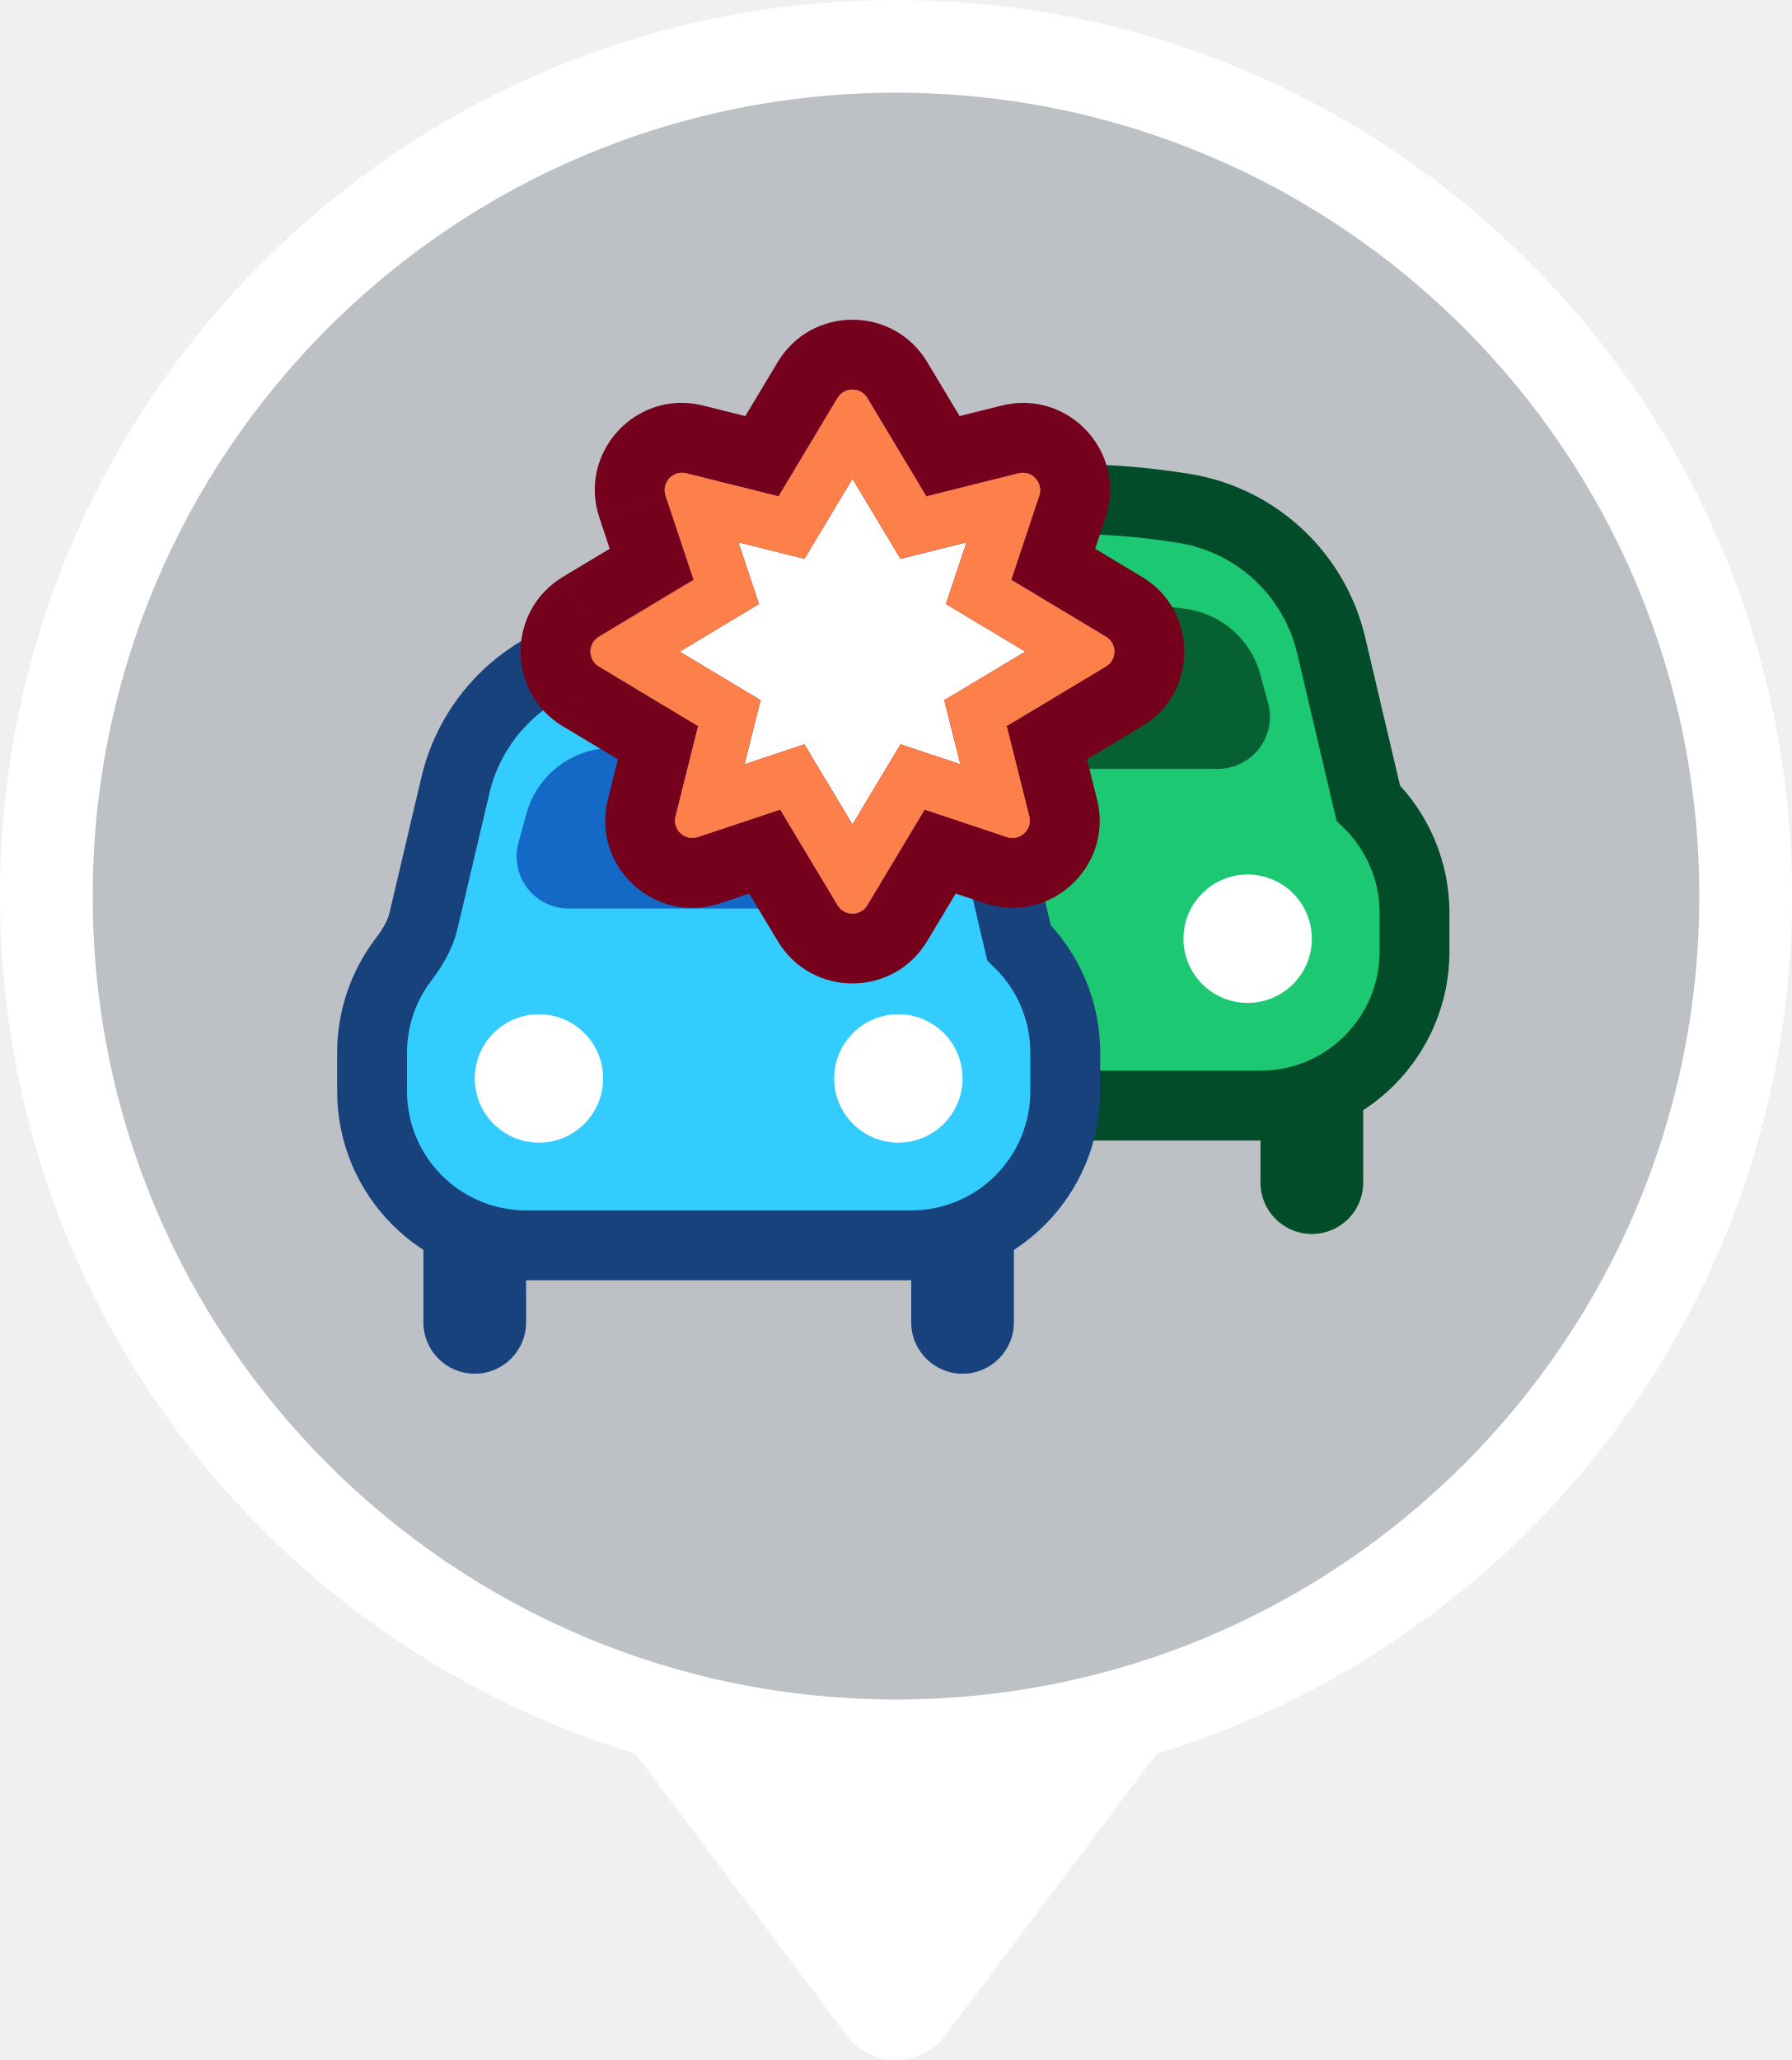
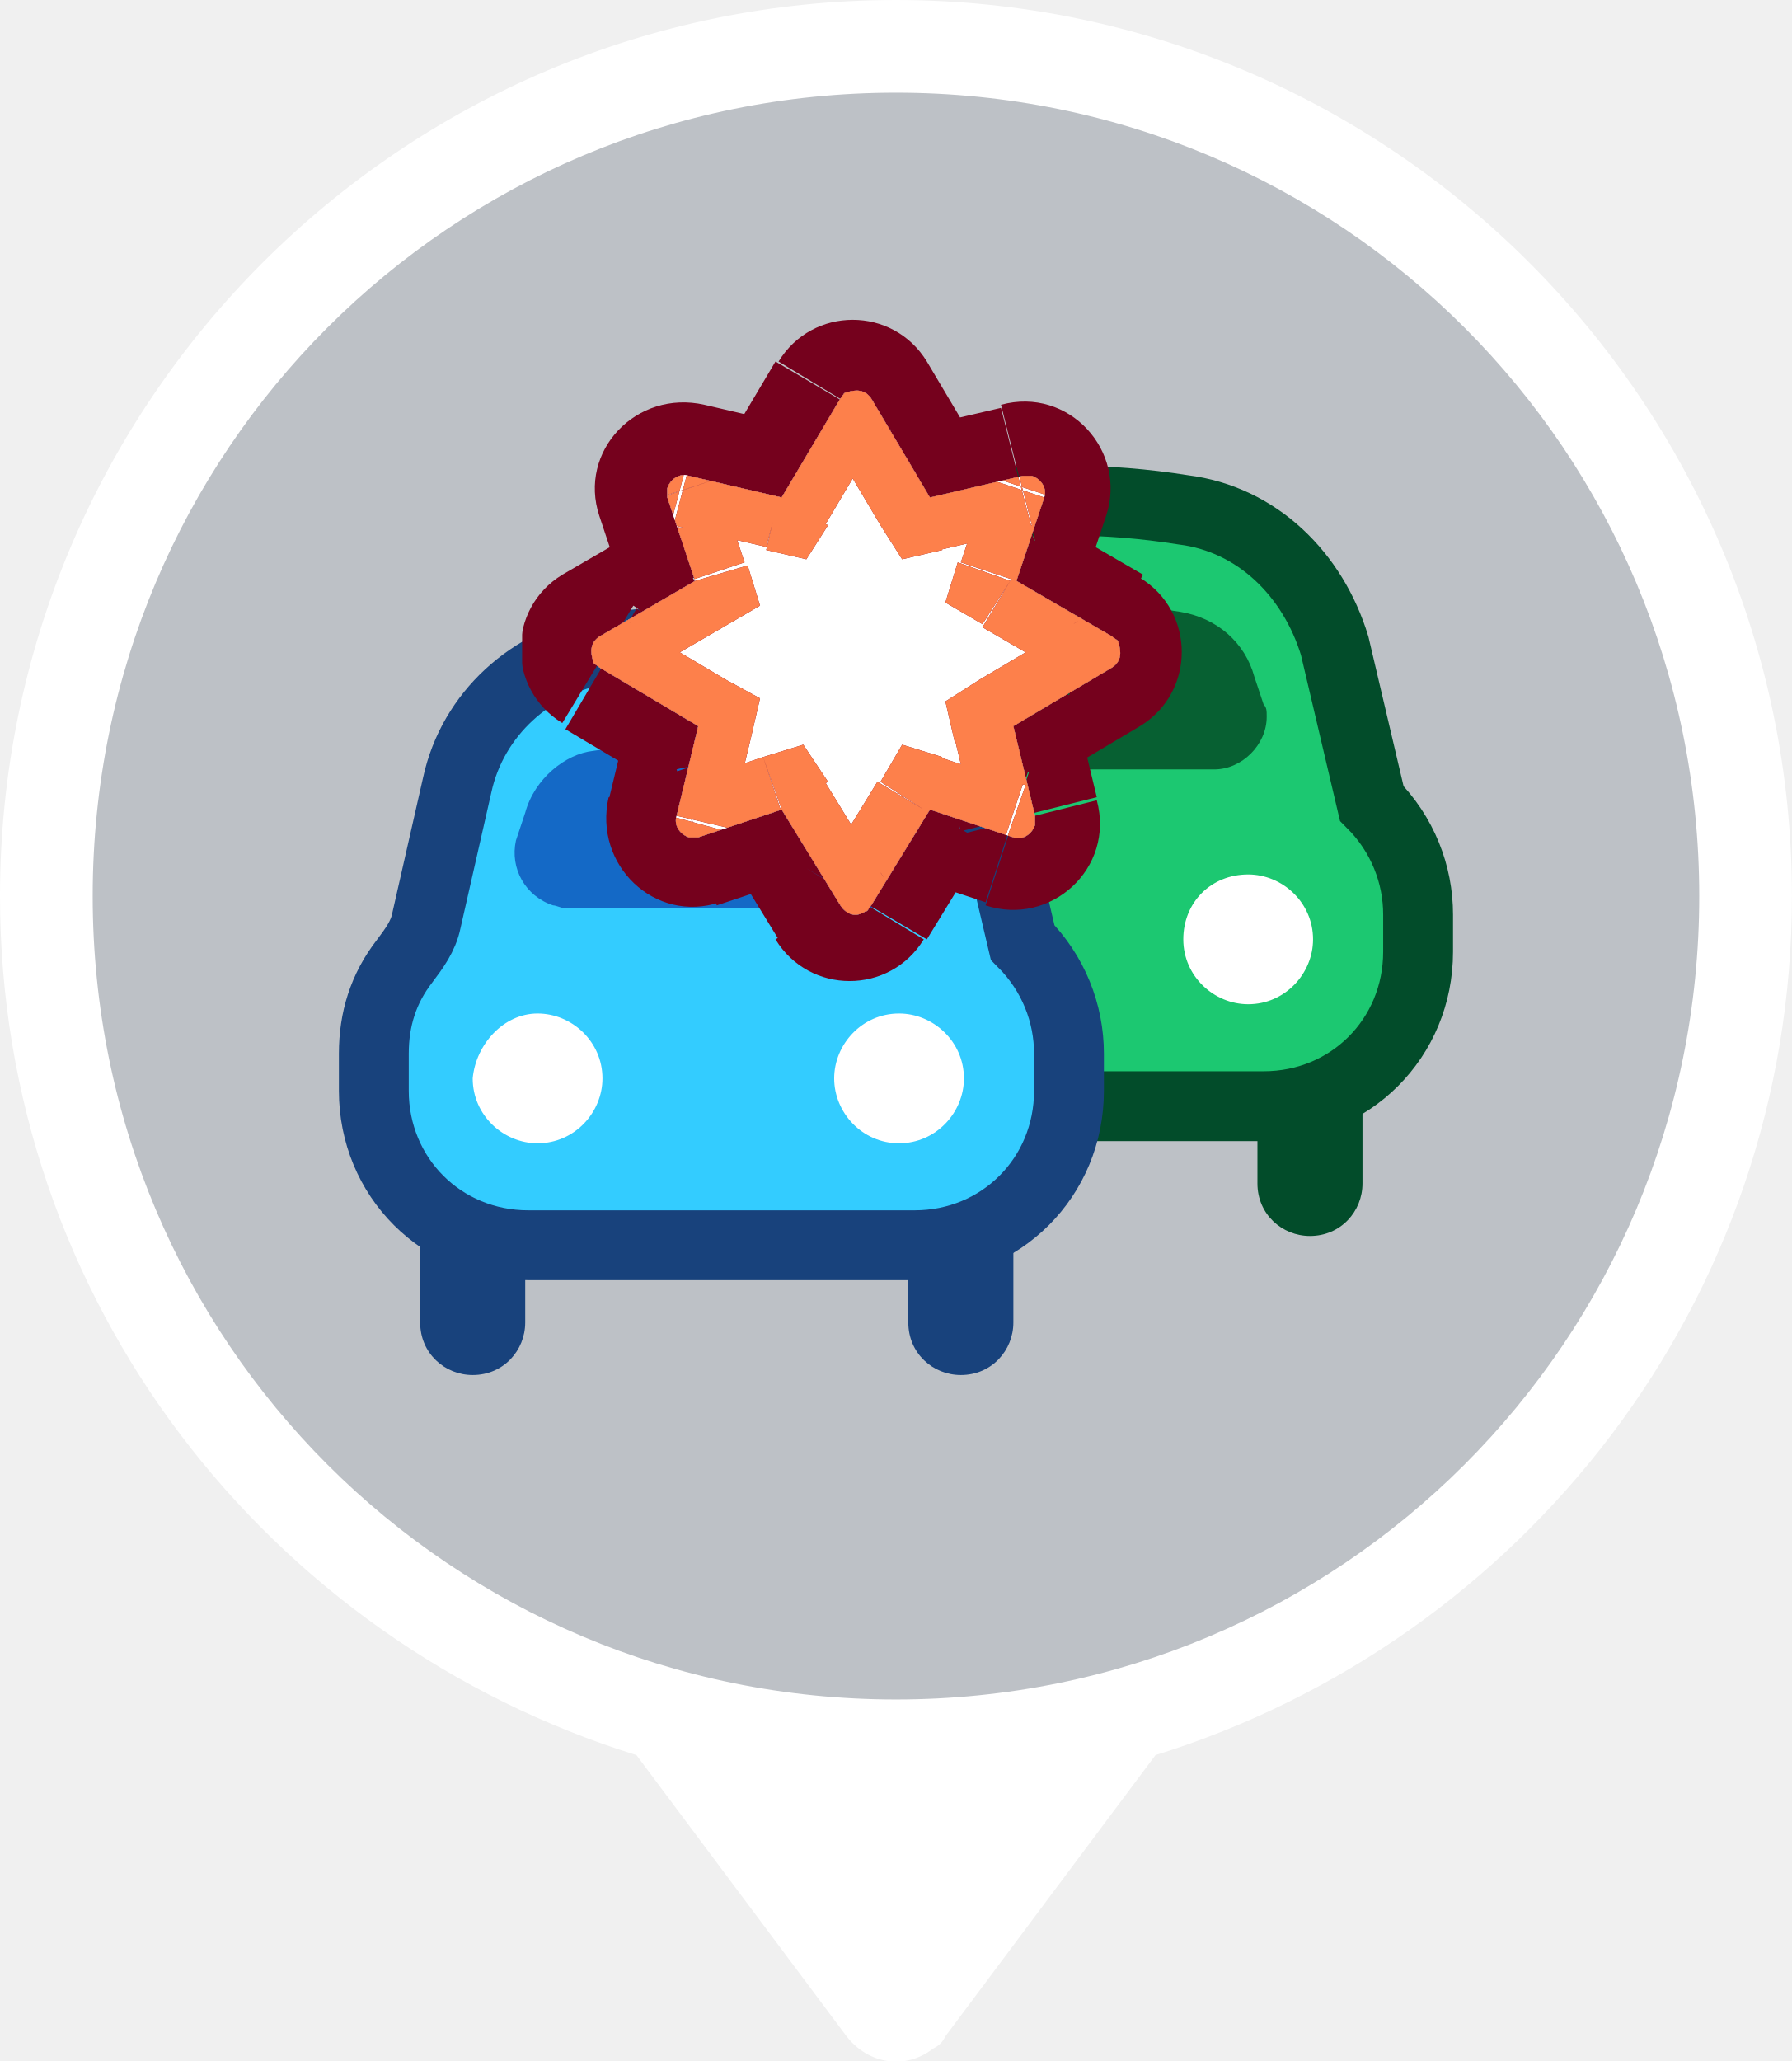
- <svg xmlns="http://www.w3.org/2000/svg" width="58" height="66.667" fill="none">
-   <path fill-rule="evenodd" clip-rule="evenodd" d="M37.434 56.755C49.337 53.142 58 42.082 58 29 58 12.984 45.016 0 29 0S0 12.984 0 29c0 13.083 8.663 24.142 20.566 27.755l6.834 9.112a2 2 0 0 0 3.2 0z" fill="#fff" />
-   <path fill-rule="evenodd" clip-rule="evenodd" d="M29 55c14.36 0 26-11.64 26-26S43.36 3 29 3 3 14.64 3 29s11.64 26 26 26z" fill="#bdc1c6" />
-   <mask id="a" mask-type="alpha" maskUnits="userSpaceOnUse" x="7" y="7" width="52" height="52">
-     <path fill-rule="evenodd" clip-rule="evenodd" d="M33 59c14.36 0 26-11.64 26-26S47.36 7 33 7 7 18.64 7 33s11.64 26 26 26z" fill="#fff" />
-   </mask>
-   <g mask="url(#a)" transform="translate(-4 -4)">
-     <path d="M44.798 37.703h3.324v4.57a1.662 1.662 0 0 1-3.324 0zM29.009 37.703h3.324v4.57a1.662 1.662 0 1 1-3.324 0z" fill="#024c2a" />
-     <path d="M42.337 20.455a23.385 23.385 0 0 0-7.544 0 5.846 5.846 0 0 0-4.747 4.43l-1.032 4.386c-.11.467-.363.883-.654 1.265a4.964 4.964 0 0 0-1.012 3.012v1.247a4.986 4.986 0 0 0 4.985 4.985h12.464a4.986 4.986 0 0 0 4.986-4.985v-1.247a4.97 4.97 0 0 0-1.498-3.562l-1.2-5.101a5.846 5.846 0 0 0-4.748-4.43z" fill="#1cc871" stroke="#024c2a" stroke-width="2.261" />
-     <rect x="30.672" y="32.302" width="4.155" height="4.155" rx="2.077" fill="#fff" />
-     <rect x="42.304" y="32.302" width="4.155" height="4.155" rx="2.077" fill="#fff" />
-     <path d="m32.343 25.812-.257.937a1.687 1.687 0 0 0 1.628 2.133h9.702a1.687 1.687 0 0 0 1.627-2.133l-.256-.937a2.897 2.897 0 0 0-2.385-2.102 27.154 27.154 0 0 0-7.675 0 2.897 2.897 0 0 0-2.384 2.102z" fill="#076032" />
-     <path d="M33.492 42.225h3.324v4.57a1.662 1.662 0 0 1-3.324 0zM17.704 42.225h3.324v4.57a1.662 1.662 0 1 1-3.324 0z" fill="#18427c" />
-     <path d="M31.032 24.977a23.38 23.38 0 0 0-7.544 0 5.845 5.845 0 0 0-4.747 4.43l-1.032 4.385c-.11.467-.363.884-.653 1.266a4.964 4.964 0 0 0-1.013 3.012v1.247a4.986 4.986 0 0 0 4.986 4.985h12.463a4.986 4.986 0 0 0 4.986-4.985V38.07a4.97 4.97 0 0 0-1.498-3.563l-1.2-5.1a5.845 5.845 0 0 0-4.747-4.43z" fill="#3cf" stroke="#18427c" stroke-width="2.261" />
-     <rect x="19.366" y="36.824" width="4.155" height="4.155" rx="2.077" fill="#fff" />
-     <rect x="30.999" y="36.824" width="4.155" height="4.155" rx="2.077" fill="#fff" />
-     <path d="m21.037 30.334-.256.936a1.687 1.687 0 0 0 1.627 2.133h9.702a1.687 1.687 0 0 0 1.628-2.133l-.257-.936a2.897 2.897 0 0 0-2.384-2.102 27.162 27.162 0 0 0-7.675 0 2.897 2.897 0 0 0-2.385 2.102z" fill="#1469c6" />
-     <mask id="b" maskUnits="userSpaceOnUse" x="20.111" y="13.609" width="23" height="23" fill="#000">
-       <path fill="#fff" d="M20.111 13.609h23v23h-23z" />
-       <path fill-rule="evenodd" clip-rule="evenodd" d="M23.383 24.608a.56.56 0 0 0 0 .959l3.215 1.929-.732 2.926a.56.56 0 0 0 .72.666l2.667-.889 1.857 3.095a.56.56 0 0 0 .96 0l1.856-3.095 2.667.89a.56.56 0 0 0 .72-.667l-.732-2.926 3.216-1.93a.56.56 0 0 0 0-.958l-3.07-1.842.909-2.727a.56.56 0 0 0-.667-.72l-2.988.747-1.912-3.186a.56.56 0 0 0-.959 0L29.2 20.066l-2.99-.747a.56.56 0 0 0-.666.72l.91 2.727z" />
+ <svg xmlns="http://www.w3.org/2000/svg" version="1.1" id="accident-major" x="0px" y="0px" viewBox="0 0 58 66.7" style="enable-background:new 0 0 58 66.7;" xml:space="preserve">
+   <style type="text/css">
+ 	.st0{fill-rule:evenodd;clip-rule:evenodd;fill:#FFFFFF;}
+ 	.st1{fill-rule:evenodd;clip-rule:evenodd;fill:#BDC1C6;}
+ 	.st2{fill:#024C2A;}
+ 	.st3{fill:#1CC871;stroke:#024C2A;stroke-width:2.261;}
+ 	.st4{fill:#FFFFFF;}
+ 	.st5{fill:#076032;}
+ 	.st6{fill:#18427C;}
+ 	.st7{fill:#33CCFF;stroke:#18427C;stroke-width:2.261;}
+ 	.st8{fill:#1469C6;}
+ 	.st9{fill:#FFFFFF;filter:url(#Adobe_OpacityMaskFilter);}
+ 	.st10{fill-rule:evenodd;clip-rule:evenodd;}
+ 	.st11{mask:url(#b_1_);fill:#75011D;}
+ 	.st12{fill-rule:evenodd;clip-rule:evenodd;fill:#FFFFFF;filter:url(#Adobe_OpacityMaskFilter_1_);}
+ 	.st13{mask:url(#c_1_);fill:#75011D;}
+ 	.st14{fill-rule:evenodd;clip-rule:evenodd;fill:#FFFFFF;filter:url(#Adobe_OpacityMaskFilter_2_);}
+ 	.st15{mask:url(#c_2_);fill:#FD804B;}
+ </style>
+   <g id="Pin">
+     <path class="st0" d="M37.4,56.8C49.3,53.1,58,42.1,58,29C58,13,45,0,29,0S0,13,0,29c0,13.1,8.7,24.1,20.6,27.8l6.8,9.1   c0.7,0.9,1.9,1.1,2.8,0.4c0.2-0.1,0.3-0.2,0.4-0.4L37.4,56.8z" />
+     <path class="st1" d="M29,55c14.4,0,26-11.6,26-26S43.4,3,29,3S3,14.6,3,29S14.6,55,29,55z" />
+   </g>
+   <g id="Cars" transform="translate(-4 -4)">
+     <path class="st2" d="M44.8,37.7h3.3v4.6c0,0.9-0.7,1.7-1.7,1.7c-0.9,0-1.7-0.7-1.7-1.7l0,0V37.7z M29,37.7h3.3v4.6   c0,0.9-0.7,1.7-1.7,1.7c-0.9,0-1.7-0.7-1.7-1.7c0,0,0,0,0,0V37.7z" />
+     <path class="st3" d="M42.3,20.5c-2.5-0.4-5-0.4-7.5,0c-2.3,0.4-4.2,2.1-4.7,4.4l-1,4.4c-0.1,0.5-0.4,0.9-0.7,1.3   c-0.7,0.9-1,1.9-1,3v1.2c0,2.8,2.2,5,5,5h12.5c2.8,0,5-2.2,5-5v-1.2c0-1.3-0.5-2.6-1.5-3.6l-1.2-5.1C46.5,22.6,44.7,20.8,42.3,20.5   z" />
+     <path class="st4" d="M32.7,32.3L32.7,32.3c1.1,0,2.1,0.9,2.1,2.1v0c0,1.1-0.9,2.1-2.1,2.1h0c-1.1,0-2.1-0.9-2.1-2.1v0   C30.7,33.2,31.6,32.3,32.7,32.3z" />
+     <path class="st4" d="M44.4,32.3L44.4,32.3c1.1,0,2.1,0.9,2.1,2.1v0c0,1.1-0.9,2.1-2.1,2.1h0c-1.1,0-2.1-0.9-2.1-2.1v0   C42.3,33.2,43.2,32.3,44.4,32.3z" />
+     <path class="st5" d="M32.3,25.8l-0.3,0.9c-0.2,0.9,0.3,1.8,1.2,2.1c0.1,0,0.3,0.1,0.4,0.1h9.7c0.9,0,1.7-0.8,1.7-1.7   c0-0.2,0-0.3-0.1-0.4l-0.3-0.9c-0.3-1.1-1.2-1.9-2.4-2.1c-2.5-0.4-5.1-0.4-7.7,0C33.6,23.9,32.6,24.7,32.3,25.8z" />
+     <path class="st6" d="M33.5,42.2h3.3v4.6c0,0.9-0.7,1.7-1.7,1.7c-0.9,0-1.7-0.7-1.7-1.7V42.2z M17.7,42.2H21v4.6   c0,0.9-0.7,1.7-1.7,1.7c-0.9,0-1.7-0.7-1.7-1.7c0,0,0,0,0,0V42.2z" />
+     <path class="st7" d="M31,25c-2.5-0.4-5-0.4-7.5,0c-2.3,0.4-4.2,2.1-4.7,4.4l-1,4.4c-0.1,0.5-0.4,0.9-0.7,1.3c-0.7,0.9-1,1.9-1,3   v1.2c0,2.8,2.2,5,5,5h12.5c2.8,0,5-2.2,5-5v-1.2c0-1.3-0.5-2.6-1.5-3.6l-1.2-5.1C35.2,27.1,33.4,25.4,31,25L31,25z" />
+     <path class="st4" d="M21.4,36.8L21.4,36.8c1.1,0,2.1,0.9,2.1,2.1v0c0,1.1-0.9,2.1-2.1,2.1h0c-1.1,0-2.1-0.9-2.1-2.1v0   C19.4,37.8,20.3,36.8,21.4,36.8z" />
+     <path class="st4" d="M33.1,36.8L33.1,36.8c1.1,0,2.1,0.9,2.1,2.1v0c0,1.1-0.9,2.1-2.1,2.1h0C31.9,41,31,40,31,38.9v0   C31,37.8,31.9,36.8,33.1,36.8z" />
+     <path class="st8" d="M21,30.3l-0.3,0.9c-0.2,0.9,0.3,1.8,1.2,2.1c0.1,0,0.3,0.1,0.4,0.1h9.7c0.9,0,1.7-0.8,1.7-1.7   c0-0.2,0-0.3-0.1-0.4l-0.3-0.9c-0.3-1.1-1.2-1.9-2.4-2.1c-2.5-0.4-5.1-0.4-7.7,0C22.3,28.4,21.3,29.2,21,30.3z" />
+     <path class="st0" d="M23.4,24.6c-0.3,0.2-0.3,0.5-0.2,0.8c0,0.1,0.1,0.1,0.2,0.2l3.2,1.9l-0.7,2.9c-0.1,0.3,0.1,0.6,0.4,0.7   c0.1,0,0.2,0,0.3,0l2.7-0.9l1.9,3.1c0.2,0.3,0.5,0.4,0.8,0.2c0.1,0,0.1-0.1,0.2-0.2l1.9-3.1l2.7,0.9c0.3,0.1,0.6-0.1,0.7-0.4   c0-0.1,0-0.2,0-0.3l-0.7-2.9l3.2-1.9c0.3-0.2,0.3-0.5,0.2-0.8c0-0.1-0.1-0.1-0.2-0.2l-3.1-1.8l0.9-2.7c0.1-0.3-0.1-0.6-0.4-0.7   c-0.1,0-0.2,0-0.3,0l-3,0.7l-1.9-3.2c-0.2-0.3-0.5-0.3-0.8-0.2c-0.1,0-0.1,0.1-0.2,0.2l-1.9,3.2l-3-0.7c-0.3-0.1-0.6,0.1-0.7,0.4   c0,0.1,0,0.2,0,0.3l0.9,2.7L23.4,24.6z" />
+     <defs>
+       <filter id="Adobe_OpacityMaskFilter" filterUnits="userSpaceOnUse" x="20.9" y="14.3" width="21.5" height="21.5">
+         <feColorMatrix type="matrix" values="1 0 0 0 0  0 1 0 0 0  0 0 1 0 0  0 0 0 1 0" />
+       </filter>
+     </defs>
+     <mask maskUnits="userSpaceOnUse" x="20.9" y="14.3" width="21.5" height="21.5" id="b_1_">
+       <path class="st9" d="M20.1,13.6h23v23h-23V13.6z" />
+       <path class="st10" d="M23.4,24.6c-0.3,0.2-0.3,0.5-0.2,0.8c0,0.1,0.1,0.1,0.2,0.2l3.2,1.9l-0.7,2.9c-0.1,0.3,0.1,0.6,0.4,0.7    c0.1,0,0.2,0,0.3,0l2.7-0.9l1.9,3.1c0.2,0.3,0.5,0.4,0.8,0.2c0.1,0,0.1-0.1,0.2-0.2l1.9-3.1l2.7,0.9c0.3,0.1,0.6-0.1,0.7-0.4    c0-0.1,0-0.2,0-0.3l-0.7-2.9l3.2-1.9c0.3-0.2,0.3-0.5,0.2-0.8c0-0.1-0.1-0.1-0.2-0.2l-3.1-1.8l0.9-2.7c0.1-0.3-0.1-0.6-0.4-0.7    c-0.1,0-0.2,0-0.3,0l-3,0.7l-1.9-3.2c-0.2-0.3-0.5-0.3-0.8-0.2c-0.1,0-0.1,0.1-0.2,0.2l-1.9,3.2l-3-0.7c-0.3-0.1-0.6,0.1-0.7,0.4    c0,0.1,0,0.2,0,0.3l0.9,2.7L23.4,24.6z" />
    </mask>
-     <path fill-rule="evenodd" clip-rule="evenodd" d="M23.383 24.608a.56.56 0 0 0 0 .959l3.215 1.929-.732 2.926a.56.56 0 0 0 .72.666l2.667-.889 1.857 3.095a.56.56 0 0 0 .96 0l1.856-3.095 2.667.89a.56.56 0 0 0 .72-.667l-.732-2.926 3.216-1.93a.56.56 0 0 0 0-.958l-3.07-1.842.909-2.727a.56.56 0 0 0-.667-.72l-2.988.747-1.912-3.186a.56.56 0 0 0-.959 0L29.2 20.066l-2.99-.747a.56.56 0 0 0-.666.72l.91 2.727z" fill="#fff" />
-     <path d="m23.383 25.567-1.163 1.939zm0-.96L22.22 22.67zm3.215 2.889 2.193.548.406-1.625-1.436-.862zm-.732 2.926 2.194.549zm.72.666.715 2.145zm2.667-.889 1.939-1.163-.933-1.555-1.72.573zm1.857 3.095-1.939 1.163zm.96 0 1.938 1.163zm1.856-3.095.715-2.144-1.72-.574-.933 1.555zm2.667.89.715-2.145zm.72-.667 2.193-.548zm-.732-2.926-1.163-1.938-1.436.861.406 1.626zm3.216-1.93-1.163-1.938zm0-.958 1.163-1.94zm-3.07-1.842-2.145-.715-.574 1.72 1.555.933zm.909-2.727 2.145.714zm-.667-.72.549 2.193zm-2.988.747-1.939 1.163.862 1.437 1.625-.406zm-1.912-3.186 1.94-1.163zm-.959 0-1.938-1.163zM29.2 20.066l-.549 2.194 1.625.406.862-1.437zm-2.99-.747.549-2.193zm-.666.72 2.145-.715zm.91 2.727 1.163 1.939 1.555-.933-.574-1.721zm-1.907.862a1.702 1.702 0 0 1 0 2.918L22.22 22.67c-1.826 1.095-1.826 3.741 0 4.837zm3.215 1.93-3.215-1.93-2.326 3.878 3.215 1.929zm.299 5.413.731-2.927-4.387-1.096-.731 2.926zm-2.19-2.027c1.274-.425 2.515.724 2.19 2.027l-4.387-1.097c-.54 2.159 1.517 4.063 3.628 3.36zm2.668-.89-2.667.89 1.43 4.29 2.667-.89zm4.51 4.077-1.856-3.095-3.877 2.326 1.857 3.095zm-2.917 0a1.702 1.702 0 0 1 2.918 0l-3.877 2.326c1.095 1.826 3.74 1.826 4.836 0zm1.857-3.095-1.857 3.095 3.877 2.326 1.857-3.094zm5.32-.092-2.667-.89-1.43 4.29 2.667.89zM35.12 30.97c-.325-1.303.915-2.452 2.19-2.027l-1.43 4.29c2.11.703 4.167-1.201 3.627-3.36zm-.731-2.926.731 2.926 4.387-1.097-.731-2.926zm4.246-4.417-3.216 1.93 2.326 3.877 3.216-1.93zm0 2.918a1.702 1.702 0 0 1 0-2.918l2.326 3.878c1.826-1.096 1.826-3.742 0-4.837zm-3.07-1.842 3.07 1.842 2.326-3.877-3.07-1.842zm-.073-5.38-.91 2.727 4.29 1.43.91-2.728zm2.027 2.188c-1.303.326-2.452-.915-2.027-2.188l4.29 1.43c.703-2.112-1.201-4.168-3.36-3.628zm-2.989.748 2.989-.748-1.097-4.386-2.988.747zm-4.398-4.216 1.911 3.185 3.878-2.326-1.912-3.186zm2.918 0a1.702 1.702 0 0 1-2.918 0l3.877-2.327c-1.095-1.825-3.741-1.825-4.836 0zm-1.912 3.185 1.912-3.185-3.877-2.327-1.912 3.186zm-5.476.283 2.99.748 1.096-4.387-2.99-.747zm2.027-2.188c.425 1.273-.724 2.514-2.027 2.188l1.097-4.386c-2.16-.54-4.063 1.516-3.36 3.627zm.91 2.727-.91-2.727-4.29 1.43.91 2.727zm-4.052 4.495 3.07-1.841-2.327-3.878-3.07 1.842z" fill="#75011d" mask="url(#b)" />
-     <mask id="c" fill="#fff">
-       <path fill-rule="evenodd" clip-rule="evenodd" d="M23.383 24.608a.56.56 0 0 0 0 .959l3.215 1.929-.732 2.926a.56.56 0 0 0 .72.666l2.667-.889 1.857 3.095a.56.56 0 0 0 .96 0l1.856-3.095 2.667.89a.56.56 0 0 0 .72-.667l-.732-2.926 3.216-1.93a.56.56 0 0 0 0-.958l-3.07-1.842.909-2.727a.56.56 0 0 0-.667-.72l-2.988.747-1.912-3.186a.56.56 0 0 0-.959 0L29.2 20.066l-2.99-.747a.56.56 0 0 0-.666.72l.91 2.727z" />
+     <path class="st11" d="M23.4,25.6l-1.2,1.9L23.4,25.6z M23.4,24.6l-1.2-1.9L23.4,24.6z M26.6,27.5l2.2,0.5l0.4-1.6l-1.4-0.9   L26.6,27.5z M25.9,30.4l2.2,0.5L25.9,30.4z M26.6,31.1l0.7,2.1L26.6,31.1z M29.3,30.2l1.9-1.2l-0.9-1.6l-1.7,0.6L29.3,30.2z    M31.1,33.3l-1.9,1.2L31.1,33.3z M32.1,33.3l1.9,1.2L32.1,33.3z M33.9,30.2l0.7-2.1l-1.7-0.6L32,29L33.9,30.2z M36.6,31.1l0.7-2.1   L36.6,31.1z M37.3,30.4l2.2-0.5L37.3,30.4z M36.6,27.5l-1.2-1.9L34,26.4l0.4,1.6L36.6,27.5z M39.8,25.6l-1.2-1.9L39.8,25.6z    M39.8,24.6l1.2-1.9L39.8,24.6z M36.7,22.8l-2.1-0.7L34,23.8l1.6,0.9L36.7,22.8z M37.6,20l2.1,0.7L37.6,20z M37,19.3l0.5,2.2   L37,19.3z M34,20.1L32,21.2l0.9,1.4l1.6-0.4L34,20.1z M32.1,16.9l1.9-1.2L32.1,16.9z M31.1,16.9l-1.9-1.2L31.1,16.9z M29.2,20.1   l-0.5,2.2l1.6,0.4l0.9-1.4L29.2,20.1z M26.2,19.3l0.5-2.2L26.2,19.3z M25.5,20l2.1-0.7L25.5,20z M26.5,22.8l1.2,1.9l1.6-0.9   l-0.6-1.7L26.5,22.8z M24.5,23.6c0.8,0.5,1.1,1.5,0.6,2.3c-0.1,0.2-0.3,0.4-0.6,0.6l-2.3-3.9c-1.8,1.1-1.8,3.7,0,4.8L24.5,23.6z    M27.8,25.6l-3.2-1.9l-2.3,3.9l3.2,1.9L27.8,25.6z M28.1,31l0.7-2.9l-4.4-1.1l-0.7,2.9L28.1,31z M25.9,28.9c1.3-0.4,2.5,0.7,2.2,2   l-4.4-1.1c-0.5,2.2,1.5,4.1,3.6,3.4L25.9,28.9z M28.5,28.1l-2.7,0.9l1.4,4.3l2.7-0.9L28.5,28.1z M33,32.1L31.2,29l-3.9,2.3l1.9,3.1   L33,32.1z M30.1,32.1c0.5-0.8,1.5-1.1,2.3-0.6c0.2,0.1,0.4,0.3,0.6,0.6l-3.9,2.3c1.1,1.8,3.7,1.8,4.8,0L30.1,32.1z M32,29l-1.9,3.1   l3.9,2.3l1.9-3.1L32,29z M37.3,28.9l-2.7-0.9l-1.4,4.3l2.7,0.9L37.3,28.9z M35.1,31c-0.3-1.3,0.9-2.5,2.2-2l-1.4,4.3   c2.1,0.7,4.2-1.2,3.6-3.4L35.1,31z M34.4,28l0.7,2.9l4.4-1.1l-0.7-2.9L34.4,28z M38.6,23.6l-3.2,1.9l2.3,3.9l3.2-1.9L38.6,23.6z    M38.6,26.5c-0.8-0.5-1.1-1.5-0.6-2.3c0.1-0.2,0.3-0.4,0.6-0.6l2.3,3.9c1.8-1.1,1.8-3.7,0-4.8L38.6,26.5z M35.6,24.7l3.1,1.8   l2.3-3.9l-3.1-1.8L35.6,24.7z M35.5,19.3L34.6,22l4.3,1.4l0.9-2.7L35.5,19.3z M37.5,21.5c-1.3,0.3-2.5-0.9-2-2.2l4.3,1.4   c0.7-2.1-1.2-4.2-3.4-3.6L37.5,21.5z M34.5,22.3l3-0.7l-1.1-4.4l-3,0.7L34.5,22.3z M30.1,18l1.9,3.2l3.9-2.3L34,15.7L30.1,18z    M33,18c-0.5,0.8-1.5,1.1-2.3,0.6c-0.2-0.1-0.4-0.3-0.6-0.6l3.9-2.3c-1.1-1.8-3.7-1.8-4.8,0L33,18z M31.1,21.2L33,18l-3.9-2.3   l-1.9,3.2L31.1,21.2z M25.7,21.5l3,0.7l1.1-4.4l-3-0.7L25.7,21.5z M27.7,19.3c0.4,1.3-0.7,2.5-2,2.2l1.1-4.4   c-2.2-0.5-4.1,1.5-3.4,3.6L27.7,19.3z M28.6,22l-0.9-2.7l-4.3,1.4l0.9,2.7L28.6,22z M24.5,26.5l3.1-1.8l-2.3-3.9l-3.1,1.8   L24.5,26.5z" />
+     <path class="st0" d="M23.4,24.6c-0.3,0.2-0.3,0.5-0.2,0.8c0,0.1,0.1,0.1,0.2,0.2l3.2,1.9l-0.7,2.9c-0.1,0.3,0.1,0.6,0.4,0.7   c0.1,0,0.2,0,0.3,0l2.7-0.9l1.9,3.1c0.2,0.3,0.5,0.4,0.8,0.2c0.1,0,0.1-0.1,0.2-0.2l1.9-3.1l2.7,0.9c0.3,0.1,0.6-0.1,0.7-0.4   c0-0.1,0-0.2,0-0.3l-0.7-2.9l3.2-1.9c0.3-0.2,0.3-0.5,0.2-0.8c0-0.1-0.1-0.1-0.2-0.2l-3.1-1.8l0.9-2.7c0.1-0.3-0.1-0.6-0.4-0.7   c-0.1,0-0.2,0-0.3,0l-3,0.7l-1.9-3.2c-0.2-0.3-0.5-0.3-0.8-0.2c-0.1,0-0.1,0.1-0.2,0.2l-1.9,3.2l-3-0.7c-0.3-0.1-0.6,0.1-0.7,0.4   c0,0.1,0,0.2,0,0.3l0.9,2.7L23.4,24.6z" />
+     <defs>
+       <filter id="Adobe_OpacityMaskFilter_1_" filterUnits="userSpaceOnUse" x="21.4" y="14.9" width="20.5" height="20.5">
+         <feColorMatrix type="matrix" values="1 0 0 0 0  0 1 0 0 0  0 0 1 0 0  0 0 0 1 0" />
+       </filter>
+     </defs>
+     <mask maskUnits="userSpaceOnUse" x="21.4" y="14.9" width="20.5" height="20.5" id="c_1_">
+       <path class="st12" d="M23.4,24.6c-0.3,0.2-0.3,0.5-0.2,0.8c0,0.1,0.1,0.1,0.2,0.2l3.2,1.9l-0.7,2.9c-0.1,0.3,0.1,0.6,0.4,0.7    c0.1,0,0.2,0,0.3,0l2.7-0.9l1.9,3.1c0.2,0.3,0.5,0.4,0.8,0.2c0.1,0,0.1-0.1,0.2-0.2l1.9-3.1l2.7,0.9c0.3,0.1,0.6-0.1,0.7-0.4    c0-0.1,0-0.2,0-0.3l-0.7-2.9l3.2-1.9c0.3-0.2,0.3-0.5,0.2-0.8c0-0.1-0.1-0.1-0.2-0.2l-3.1-1.8l0.9-2.7c0.1-0.3-0.1-0.6-0.4-0.7    c-0.1,0-0.2,0-0.3,0l-3,0.7l-1.9-3.2c-0.2-0.3-0.5-0.3-0.8-0.2c-0.1,0-0.1,0.1-0.2,0.2l-1.9,3.2l-3-0.7c-0.3-0.1-0.6,0.1-0.7,0.4    c0,0.1,0,0.2,0,0.3l0.9,2.7L23.4,24.6z" />
    </mask>
-     <path fill-rule="evenodd" clip-rule="evenodd" d="M23.383 24.608a.56.56 0 0 0 0 .959l3.215 1.929-.732 2.926a.56.56 0 0 0 .72.666l2.667-.889 1.857 3.095a.56.56 0 0 0 .96 0l1.856-3.095 2.667.89a.56.56 0 0 0 .72-.667l-.732-2.926 3.216-1.93a.56.56 0 0 0 0-.958l-3.07-1.842.909-2.727a.56.56 0 0 0-.667-.72l-2.988.747-1.912-3.186a.56.56 0 0 0-.959 0L29.2 20.066l-2.99-.747a.56.56 0 0 0-.666.72l.91 2.727z" fill="#fff" />
-     <path d="m23.383 25.567-.903 1.505zm0-.96-.903-1.504zm3.215 2.889 1.702.425.316-1.261-1.115-.67zm-.732 2.926 1.703.426zm.72.666.555 1.665zm2.667-.889 1.505-.903-.724-1.207-1.336.445zm1.857 3.095-1.505.903zm.96 0 1.504.903zm1.856-3.095.555-1.664-1.335-.446-.725 1.208zm2.667.89.555-1.665zm.72-.667 1.702-.425zm-.732-2.926-.903-1.505-1.115.67.316 1.26zm3.216-1.93-.903-1.504zm0-.958.903-1.505zm-3.07-1.842-1.665-.555-.445 1.335 1.207.725zm.909-2.727 1.665.555zm-.667-.72.426 1.703zm-2.988.747-1.505.903.669 1.115 1.261-.315zm-1.912-3.186 1.505-.903zm-.959 0-1.505-.903zM29.2 20.066l-.426 1.703 1.262.315.669-1.115zm-2.99-.747.426-1.703zm-.666.72 1.665-.555zm.91 2.727.902 1.505 1.207-.724-.445-1.336zm-2.167 1.296a1.196 1.196 0 0 1 0 2.05l-1.806-3.01c-1.498.9-1.498 3.07 0 3.97zm3.215 1.929-3.215-1.929-1.806 3.01L25.695 29zm.068 4.857.731-2.927-3.405-.85-.731 2.926zm-1.538-1.424a1.196 1.196 0 0 1 1.538 1.424l-3.405-.851c-.443 1.771 1.244 3.334 2.977 2.756zm2.667-.89-2.667.89 1.11 3.33 2.667-.89zm3.917 3.857-1.857-3.095-3.01 1.806 1.857 3.095zm-2.05 0a1.196 1.196 0 0 1 2.05 0l-3.01 1.806c.9 1.498 3.07 1.498 3.97 0zm1.856-3.094-1.856 3.094 3.01 1.806 1.856-3.095zm4.727.127-2.667-.89-1.11 3.33 2.667.89zm-1.538 1.424a1.196 1.196 0 0 1 1.538-1.424l-1.11 3.33c1.733.577 3.42-.986 2.977-2.757zm-.731-2.926.731 2.926 3.405-.851-.731-2.926zm4.015-3.86-3.216 1.93L37.484 29l3.216-1.93zm0 2.05a1.196 1.196 0 0 1 0-2.05l1.806 3.01c1.498-.9 1.498-3.07 0-3.97zm-3.07-1.841 3.07 1.842 1.806-3.01-3.07-1.842zm.147-4.787-.91 2.727 3.33 1.11.91-2.727zm1.424 1.538a1.196 1.196 0 0 1-1.424-1.538l3.33 1.11c.577-1.733-.986-3.42-2.757-2.978zm-2.988.747 2.988-.747-.851-3.406-2.989.748zm-3.842-3.986 1.911 3.186 3.01-1.806-1.912-3.186zm2.05 0a1.196 1.196 0 0 1-2.05 0l3.01-1.806c-.9-1.498-3.07-1.498-3.97 0zm-1.911 3.186 1.911-3.186-3.01-1.806-1.911 3.186zm-4.92.053 2.989.747.851-3.405-2.989-.748zm1.424-1.538a1.196 1.196 0 0 1-1.424 1.538l.851-3.406c-1.771-.443-3.334 1.245-2.757 2.978zm.91 2.727-.91-2.727-3.33 1.11.91 2.727zm-3.832 3.902 3.07-1.842-1.806-3.01-3.07 1.842z" fill="#75011d" mask="url(#c)" />
-     <path d="m23.383 25.567-.903 1.505zm0-.96-.903-1.504zm3.215 2.889 1.702.425.316-1.261-1.115-.67zm-.732 2.926 1.703.426zm.72.666.555 1.665zm2.667-.889 1.505-.903-.724-1.207-1.336.445zm1.857 3.095-1.505.903zm.96 0 1.504.903zm1.856-3.095.555-1.664-1.335-.446-.725 1.208zm2.667.89.555-1.665zm.72-.667 1.702-.425zm-.732-2.926-.903-1.505-1.115.67.316 1.26zm3.216-1.93-.903-1.504zm0-.958.903-1.505zm-3.07-1.842-1.665-.555-.445 1.335 1.207.725zm.909-2.727 1.665.555zm-.667-.72.426 1.703zm-2.988.747-1.505.903.669 1.115 1.261-.315zm-1.912-3.186 1.505-.903zm-.959 0-1.505-.903zM29.2 20.066l-.426 1.703 1.262.315.669-1.115zm-2.99-.747.426-1.703zm-.666.72 1.665-.555zm.91 2.727.902 1.505 1.207-.724-.445-1.336zm-2.167 1.296a1.196 1.196 0 0 1 0 2.05l-1.806-3.01c-1.498.9-1.498 3.07 0 3.97zm3.215 1.929-3.215-1.929-1.806 3.01L25.695 29zm.068 4.857.731-2.927-3.405-.85-.731 2.926zm-1.538-1.424a1.196 1.196 0 0 1 1.538 1.424l-3.405-.851c-.443 1.771 1.244 3.334 2.977 2.756zm2.667-.89-2.667.89 1.11 3.33 2.667-.89zm3.917 3.857-1.857-3.095-3.01 1.806 1.857 3.095zm-2.05 0a1.196 1.196 0 0 1 2.05 0l-3.01 1.806c.9 1.498 3.07 1.498 3.97 0zm1.856-3.094-1.856 3.094 3.01 1.806 1.856-3.095zm4.727.127-2.667-.89-1.11 3.33 2.667.89zm-1.538 1.424a1.196 1.196 0 0 1 1.538-1.424l-1.11 3.33c1.733.577 3.42-.986 2.977-2.757zm-.731-2.926.731 2.926 3.405-.851-.731-2.926zm4.015-3.86-3.216 1.93L37.484 29l3.216-1.93zm0 2.05a1.196 1.196 0 0 1 0-2.05l1.806 3.01c1.498-.9 1.498-3.07 0-3.97zm-3.07-1.841 3.07 1.842 1.806-3.01-3.07-1.842zm.147-4.787-.91 2.727 3.33 1.11.91-2.727zm1.424 1.538a1.196 1.196 0 0 1-1.424-1.538l3.33 1.11c.577-1.733-.986-3.42-2.757-2.978zm-2.988.747 2.988-.747-.851-3.406-2.989.748zm-3.842-3.986 1.911 3.186 3.01-1.806-1.912-3.186zm2.05 0a1.196 1.196 0 0 1-2.05 0l3.01-1.806c-.9-1.498-3.07-1.498-3.97 0zm-1.911 3.186 1.911-3.186-3.01-1.806-1.911 3.186zm-4.92.053 2.989.747.851-3.405-2.989-.748zm1.424-1.538a1.196 1.196 0 0 1-1.424 1.538l.851-3.406c-1.771-.443-3.334 1.245-2.757 2.978zm.91 2.727-.91-2.727-3.33 1.11.91 2.727zm-3.832 3.902 3.07-1.842-1.806-3.01-3.07 1.842z" fill="#fd804b" mask="url(#c)" />
+     <path class="st13" d="M23.4,25.6l-0.9,1.5L23.4,25.6z M23.4,24.6l-0.9-1.5L23.4,24.6z M26.6,27.5l1.7,0.4l0.3-1.3L27.5,26   L26.6,27.5z M25.9,30.4l1.7,0.4L25.9,30.4z M26.6,31.1l0.6,1.7L26.6,31.1z M29.3,30.2l1.5-0.9L30,28.1l-1.3,0.4L29.3,30.2z    M31.1,33.3l-1.5,0.9L31.1,33.3z M32.1,33.3l1.5,0.9L32.1,33.3z M33.9,30.2l0.6-1.7l-1.3-0.4l-0.7,1.2L33.9,30.2z M36.6,31.1   l0.6-1.7L36.6,31.1z M37.3,30.4L39,30L37.3,30.4z M36.6,27.5L35.7,26l-1.1,0.7l0.3,1.3L36.6,27.5z M39.8,25.6l-0.9-1.5L39.8,25.6z    M39.8,24.6l0.9-1.5L39.8,24.6z M36.7,22.8l-1.7-0.6l-0.4,1.3l1.2,0.7L36.7,22.8z M37.6,20l1.7,0.6L37.6,20z M37,19.3l0.4,1.7   L37,19.3z M34,20.1L32.5,21l0.7,1.1l1.3-0.3L34,20.1z M32.1,16.9l1.5-0.9L32.1,16.9z M31.1,16.9L29.6,16L31.1,16.9z M29.2,20.1   l-0.4,1.7l1.3,0.3l0.7-1.1L29.2,20.1z M26.2,19.3l0.4-1.7L26.2,19.3z M25.5,20l1.7-0.6L25.5,20z M26.5,22.8l0.9,1.5l1.2-0.7   l-0.4-1.3L26.5,22.8z M24.3,24.1c0.6,0.3,0.7,1.1,0.4,1.6c-0.1,0.2-0.2,0.3-0.4,0.4l-1.8-3c-1.5,0.9-1.5,3.1,0,4L24.3,24.1z    M27.5,26l-3.2-1.9l-1.8,3l3.2,1.9L27.5,26z M27.6,30.8l0.7-2.9l-3.4-0.9L24.2,30L27.6,30.8z M26,29.4c0.6-0.2,1.3,0.1,1.5,0.8   c0.1,0.2,0.1,0.4,0,0.7L24.2,30c-0.4,1.8,1.2,3.3,3,2.8L26,29.4z M28.7,28.5L26,29.4l1.1,3.3l2.7-0.9L28.7,28.5z M32.6,32.4   l-1.9-3.1l-3,1.8l1.9,3.1L32.6,32.4z M30.6,32.4c0.3-0.6,1.1-0.7,1.6-0.4c0.2,0.1,0.3,0.2,0.4,0.4l-3,1.8c0.9,1.5,3.1,1.5,4,0   L30.6,32.4z M32.4,29.3l-1.9,3.1l3,1.8l1.9-3.1L32.4,29.3z M37.1,29.4l-2.7-0.9l-1.1,3.3l2.7,0.9L37.1,29.4z M35.6,30.8   c-0.2-0.6,0.2-1.3,0.9-1.4c0.2-0.1,0.5,0,0.7,0L36,32.8c1.7,0.6,3.4-1,3-2.8L35.6,30.8z M34.9,27.9l0.7,2.9L39,30l-0.7-2.9   L34.9,27.9z M38.9,24.1L35.7,26l1.8,3l3.2-1.9L38.9,24.1z M38.9,26.1c-0.6-0.3-0.7-1.1-0.4-1.6c0.1-0.2,0.2-0.3,0.4-0.4l1.8,3   c1.5-0.9,1.5-3.1,0-4L38.9,26.1z M35.8,24.3l3.1,1.8l1.8-3l-3.1-1.8L35.8,24.3z M36,19.5l-0.9,2.7l3.3,1.1l0.9-2.7L36,19.5z    M37.4,21c-0.6,0.2-1.3-0.2-1.4-0.9c-0.1-0.2,0-0.5,0-0.7l3.3,1.1c0.6-1.7-1-3.4-2.8-3L37.4,21z M34.4,21.8l3-0.7l-0.9-3.4l-3,0.7   L34.4,21.8z M30.6,17.8l1.9,3.2l3-1.8L33.6,16L30.6,17.8z M32.6,17.8c-0.3,0.6-1.1,0.7-1.6,0.4c-0.2-0.1-0.3-0.2-0.4-0.4l3-1.8   c-0.9-1.5-3.1-1.5-4,0L32.6,17.8z M30.7,21l1.9-3.2l-3-1.8l-1.9,3.2L30.7,21z M25.8,21l3,0.7l0.9-3.4l-3-0.7L25.8,21z M27.2,19.5   c0.2,0.6-0.1,1.3-0.8,1.5c-0.2,0.1-0.4,0.1-0.7,0l0.9-3.4c-1.8-0.4-3.3,1.2-2.8,3L27.2,19.5z M28.1,22.2l-0.9-2.7l-3.3,1.1l0.9,2.7   L28.1,22.2z M24.3,26.1l3.1-1.8l-1.8-3l-3.1,1.8L24.3,26.1z" />
+     <defs>
+       <filter id="Adobe_OpacityMaskFilter_2_" filterUnits="userSpaceOnUse" x="21.4" y="14.9" width="20.5" height="20.5">
+         <feColorMatrix type="matrix" values="1 0 0 0 0  0 1 0 0 0  0 0 1 0 0  0 0 0 1 0" />
+       </filter>
+     </defs>
+     <mask maskUnits="userSpaceOnUse" x="21.4" y="14.9" width="20.5" height="20.5" id="c_2_">
+       <path class="st14" d="M23.4,24.6c-0.3,0.2-0.3,0.5-0.2,0.8c0,0.1,0.1,0.1,0.2,0.2l3.2,1.9l-0.7,2.9c-0.1,0.3,0.1,0.6,0.4,0.7    c0.1,0,0.2,0,0.3,0l2.7-0.9l1.9,3.1c0.2,0.3,0.5,0.4,0.8,0.2c0.1,0,0.1-0.1,0.2-0.2l1.9-3.1l2.7,0.9c0.3,0.1,0.6-0.1,0.7-0.4    c0-0.1,0-0.2,0-0.3l-0.7-2.9l3.2-1.9c0.3-0.2,0.3-0.5,0.2-0.8c0-0.1-0.1-0.1-0.2-0.2l-3.1-1.8l0.9-2.7c0.1-0.3-0.1-0.6-0.4-0.7    c-0.1,0-0.2,0-0.3,0l-3,0.7l-1.9-3.2c-0.2-0.3-0.5-0.3-0.8-0.2c-0.1,0-0.1,0.1-0.2,0.2l-1.9,3.2l-3-0.7c-0.3-0.1-0.6,0.1-0.7,0.4    c0,0.1,0,0.2,0,0.3l0.9,2.7L23.4,24.6z" />
+     </mask>
+     <path class="st15" d="M23.4,25.6l-0.9,1.5L23.4,25.6z M23.4,24.6l-0.9-1.5L23.4,24.6z M26.6,27.5l1.7,0.4l0.3-1.3L27.5,26   L26.6,27.5z M25.9,30.4l1.7,0.4L25.9,30.4z M26.6,31.1l0.6,1.7L26.6,31.1z M29.3,30.2l1.5-0.9L30,28.1l-1.3,0.4L29.3,30.2z    M31.1,33.3l-1.5,0.9L31.1,33.3z M32.1,33.3l1.5,0.9L32.1,33.3z M33.9,30.2l0.6-1.7l-1.3-0.4l-0.7,1.2L33.9,30.2z M36.6,31.1   l0.6-1.7L36.6,31.1z M37.3,30.4L39,30L37.3,30.4z M36.6,27.5L35.7,26l-1.1,0.7l0.3,1.3L36.6,27.5z M39.8,25.6l-0.9-1.5L39.8,25.6z    M39.8,24.6l0.9-1.5L39.8,24.6z M36.7,22.8l-1.7-0.6l-0.4,1.3l1.2,0.7L36.7,22.8z M37.6,20l1.7,0.6L37.6,20z M37,19.3l0.4,1.7   L37,19.3z M34,20.1L32.5,21l0.7,1.1l1.3-0.3L34,20.1z M32.1,16.9l1.5-0.9L32.1,16.9z M31.1,16.9L29.6,16L31.1,16.9z M29.2,20.1   l-0.4,1.7l1.3,0.3l0.7-1.1L29.2,20.1z M26.2,19.3l0.4-1.7L26.2,19.3z M25.5,20l1.7-0.6L25.5,20z M26.5,22.8l0.9,1.5l1.2-0.7   l-0.4-1.3L26.5,22.8z M24.3,24.1c0.6,0.3,0.7,1.1,0.4,1.6c-0.1,0.2-0.2,0.3-0.4,0.4l-1.8-3c-1.5,0.9-1.5,3.1,0,4L24.3,24.1z    M27.5,26l-3.2-1.9l-1.8,3l3.2,1.9L27.5,26z M27.6,30.8l0.7-2.9l-3.4-0.9L24.2,30L27.6,30.8z M26,29.4c0.6-0.2,1.3,0.1,1.5,0.8   c0.1,0.2,0.1,0.4,0,0.7L24.2,30c-0.4,1.8,1.2,3.3,3,2.8L26,29.4z M28.7,28.5L26,29.4l1.1,3.3l2.7-0.9L28.7,28.5z M32.6,32.4   l-1.9-3.1l-3,1.8l1.9,3.1L32.6,32.4z M30.6,32.4c0.3-0.6,1.1-0.7,1.6-0.4c0.2,0.1,0.3,0.2,0.4,0.4l-3,1.8c0.9,1.5,3.1,1.5,4,0   L30.6,32.4z M32.4,29.3l-1.9,3.1l3,1.8l1.9-3.1L32.4,29.3z M37.1,29.4l-2.7-0.9l-1.1,3.3l2.7,0.9L37.1,29.4z M35.6,30.8   c-0.2-0.6,0.2-1.3,0.9-1.4c0.2-0.1,0.5,0,0.7,0L36,32.8c1.7,0.6,3.4-1,3-2.8L35.6,30.8z M34.9,27.9l0.7,2.9L39,30l-0.7-2.9   L34.9,27.9z M38.9,24.1L35.7,26l1.8,3l3.2-1.9L38.9,24.1z M38.9,26.1c-0.6-0.3-0.7-1.1-0.4-1.6c0.1-0.2,0.2-0.3,0.4-0.4l1.8,3   c1.5-0.9,1.5-3.1,0-4L38.9,26.1z M35.8,24.3l3.1,1.8l1.8-3l-3.1-1.8L35.8,24.3z M36,19.5l-0.9,2.7l3.3,1.1l0.9-2.7L36,19.5z    M37.4,21c-0.6,0.2-1.3-0.2-1.4-0.9c-0.1-0.2,0-0.5,0-0.7l3.3,1.1c0.6-1.7-1-3.4-2.8-3L37.4,21z M34.4,21.8l3-0.7l-0.9-3.4l-3,0.7   L34.4,21.8z M30.6,17.8l1.9,3.2l3-1.8L33.6,16L30.6,17.8z M32.6,17.8c-0.3,0.6-1.1,0.7-1.6,0.4c-0.2-0.1-0.3-0.2-0.4-0.4l3-1.8   c-0.9-1.5-3.1-1.5-4,0L32.6,17.8z M30.7,21l1.9-3.2l-3-1.8l-1.9,3.2L30.7,21z M25.8,21l3,0.7l0.9-3.4l-3-0.7L25.8,21z M27.2,19.5   c0.2,0.6-0.1,1.3-0.8,1.5c-0.2,0.1-0.4,0.1-0.7,0l0.9-3.4c-1.8-0.4-3.3,1.2-2.8,3L27.2,19.5z M28.1,22.2l-0.9-2.7l-3.3,1.1l0.9,2.7   L28.1,22.2z M24.3,26.1l3.1-1.8l-1.8-3l-3.1,1.8L24.3,26.1z" />
  </g>
</svg>
